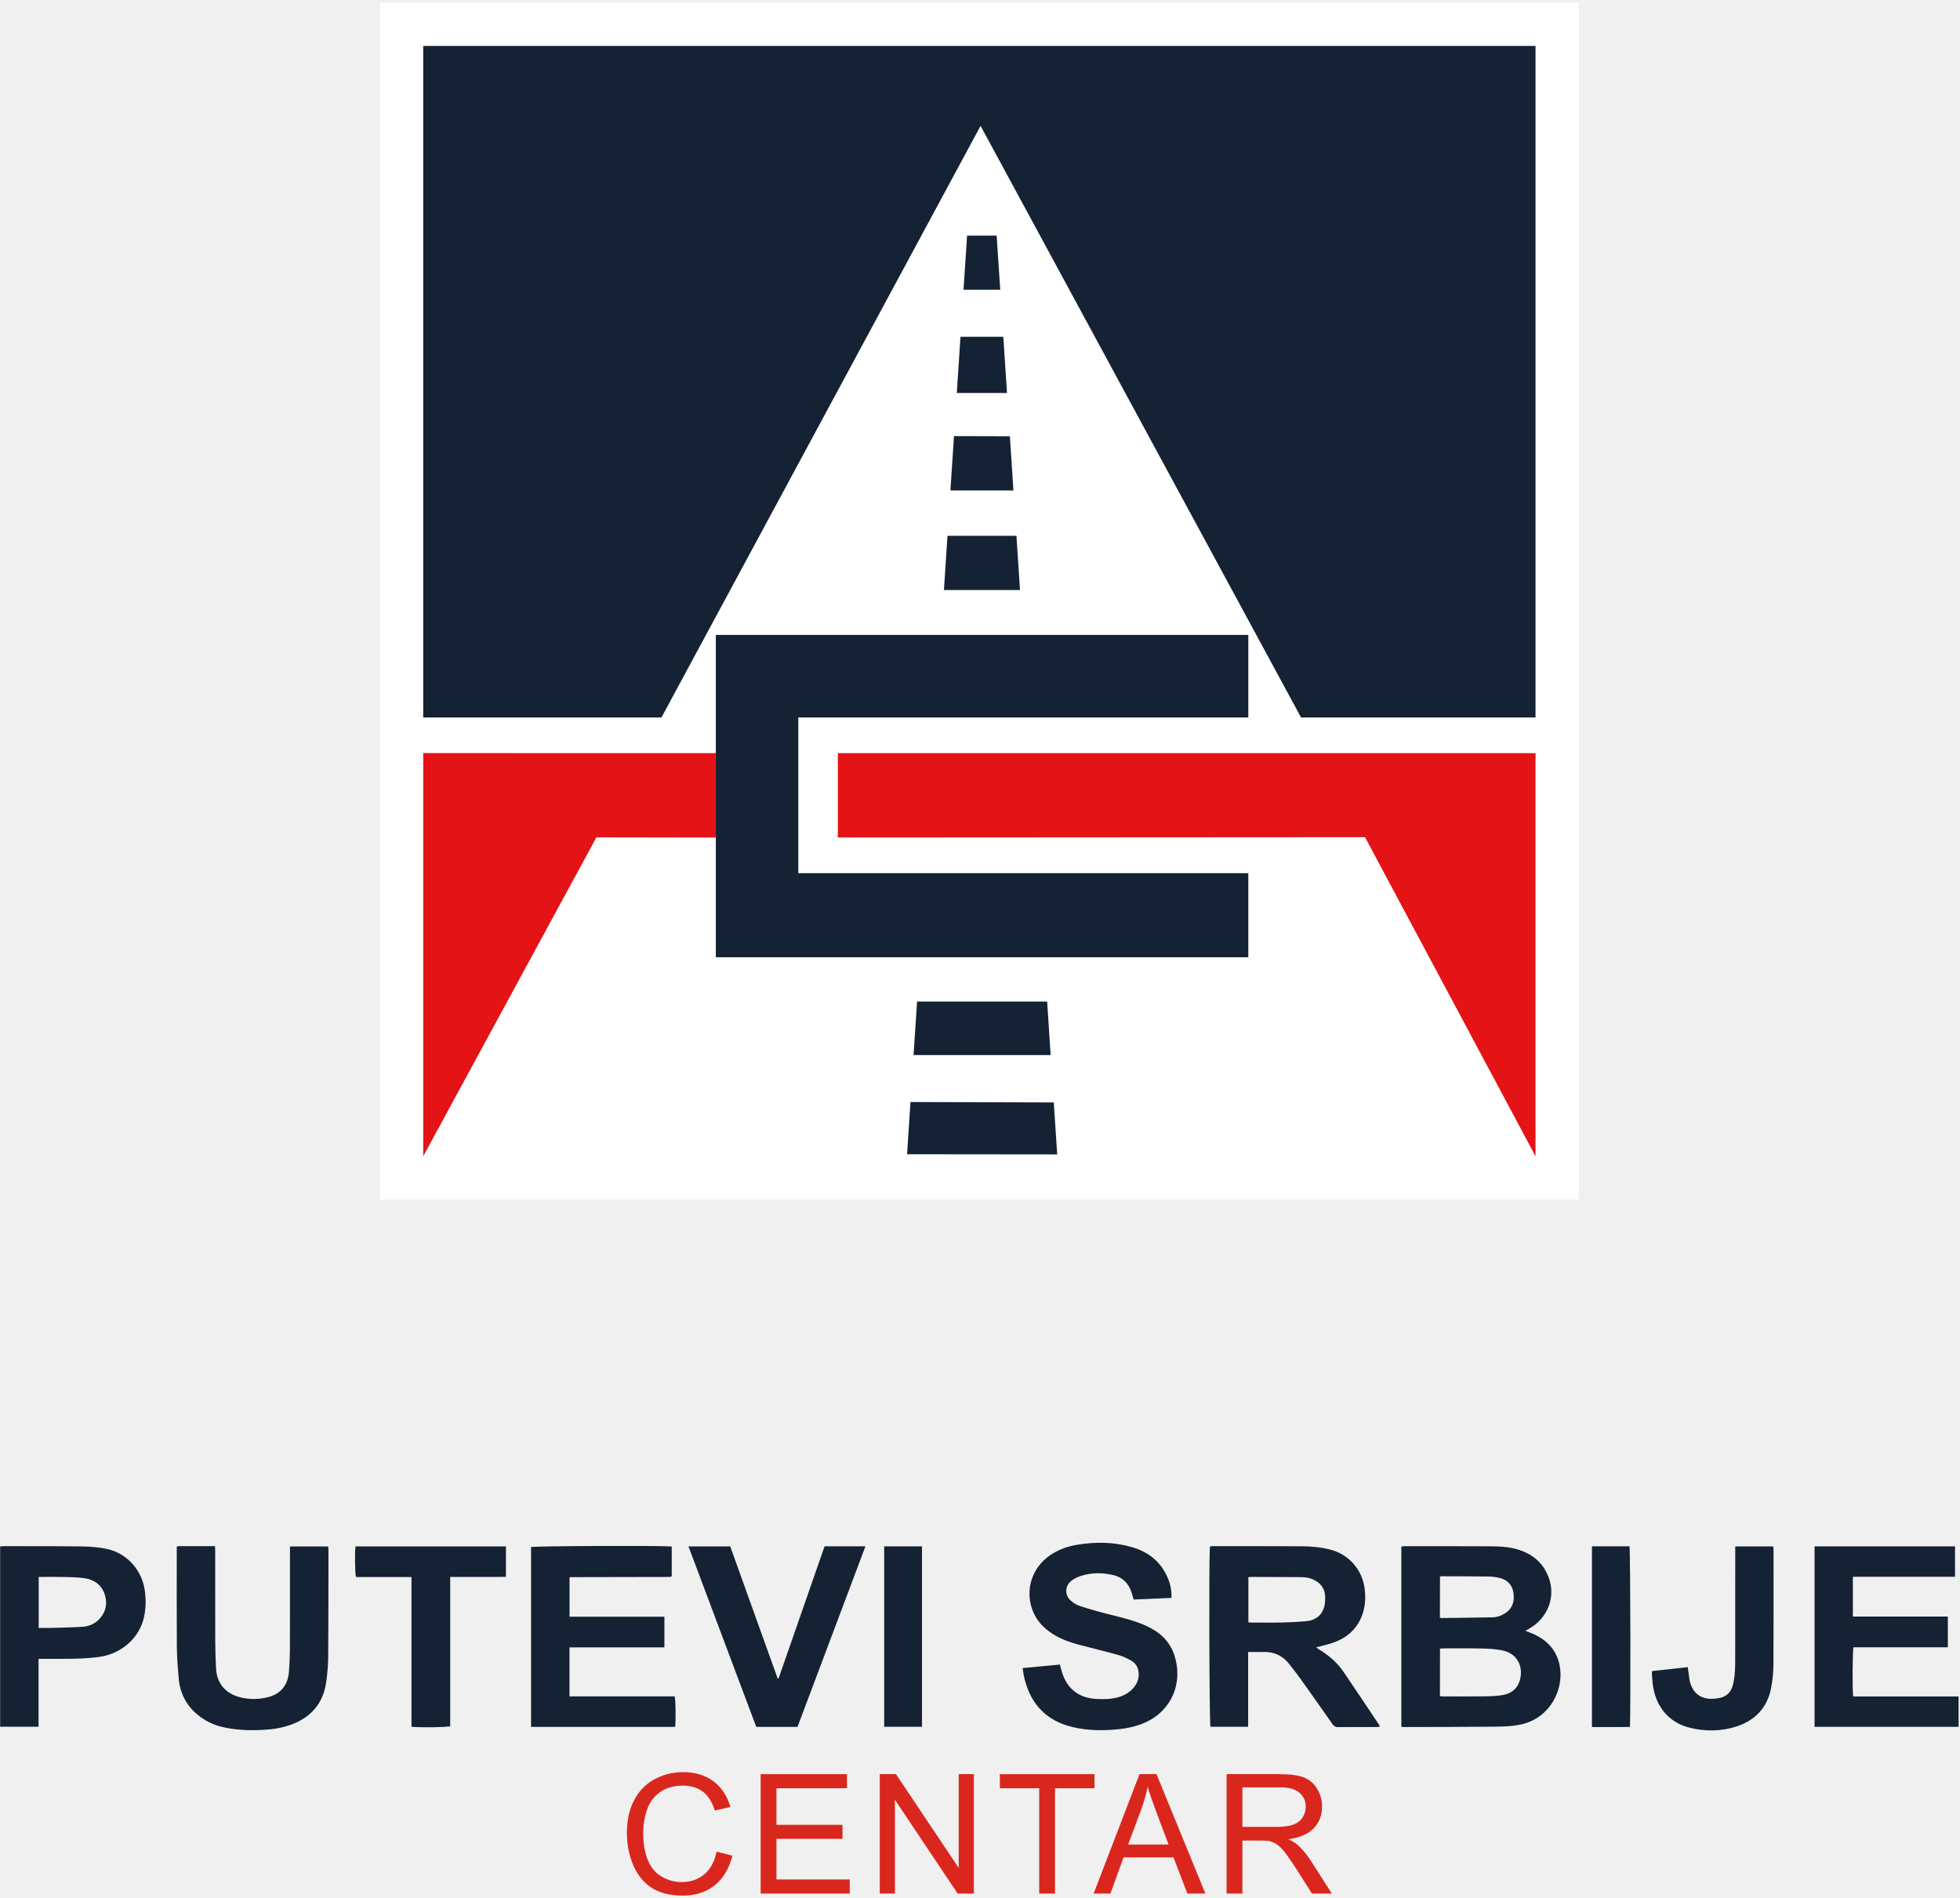
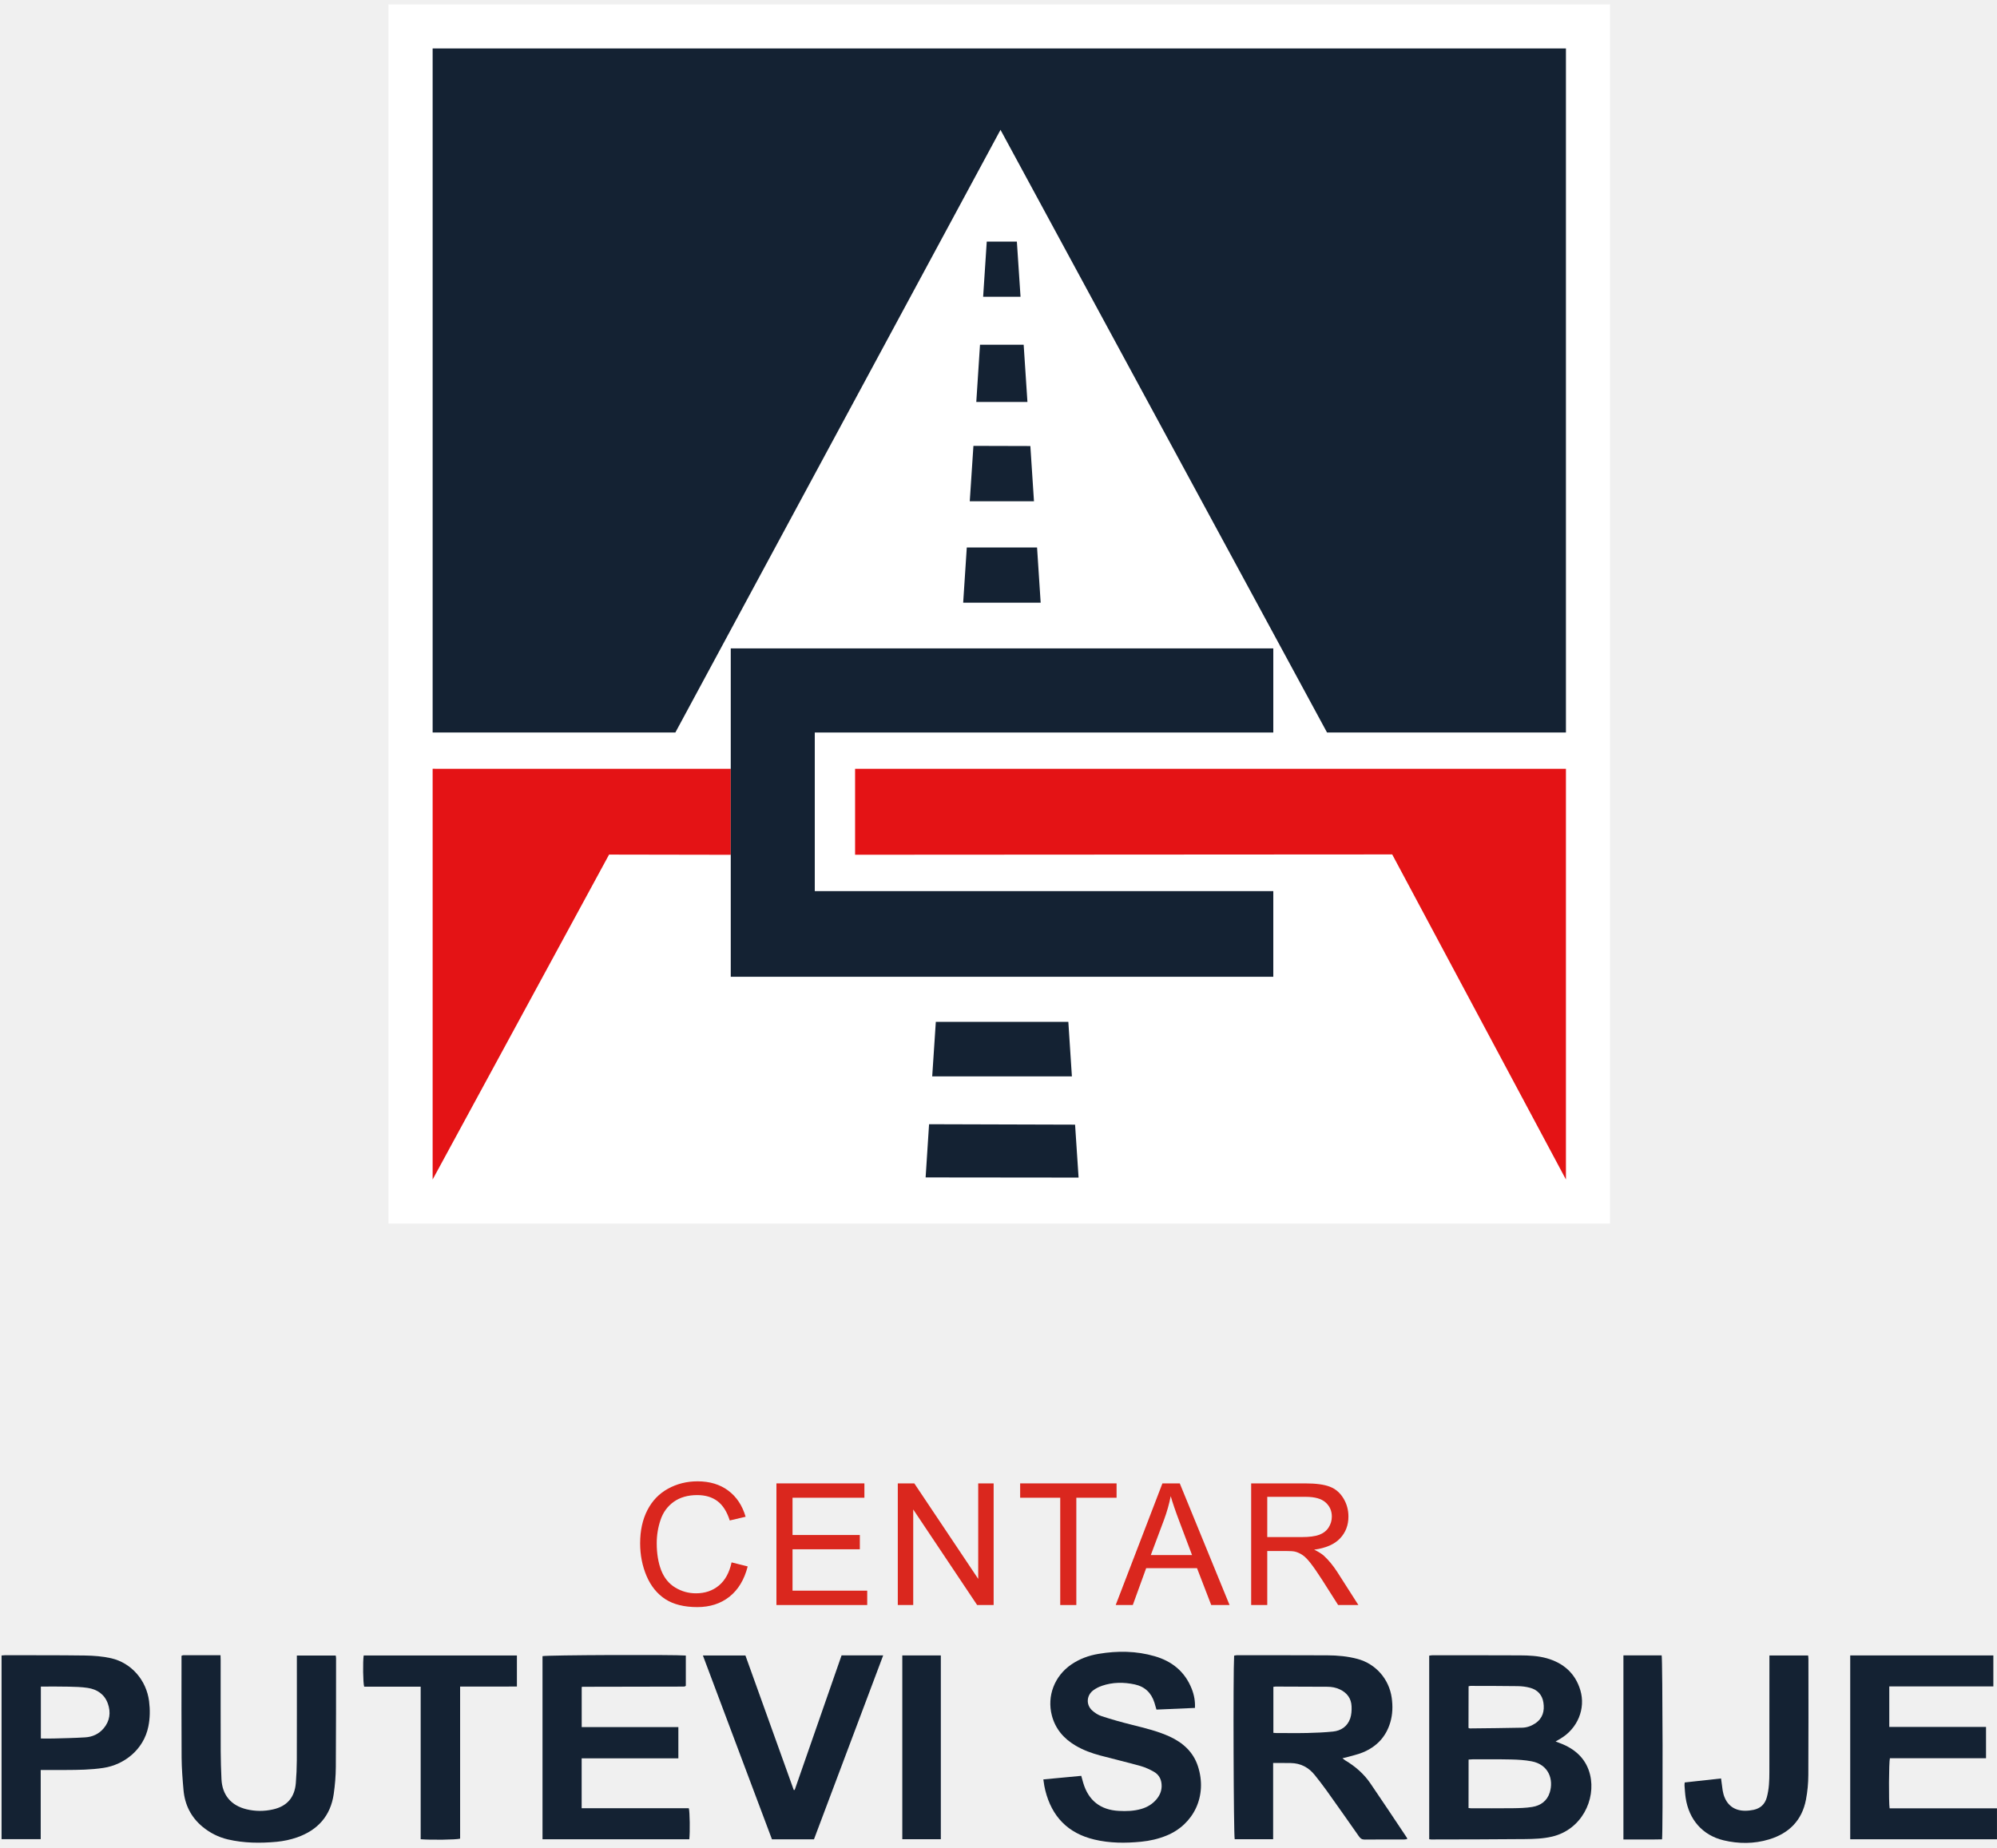
- <svg xmlns="http://www.w3.org/2000/svg" width="376" height="364" viewBox="0 0 376 364" fill="none">
-   <path d="M302.872 0.525H72.882V230.125H302.872V0.525Z" fill="white" />
-   <path fill-rule="evenodd" clip-rule="evenodd" d="M81.191 144.476L137.321 144.486V160.676L114.411 160.636L81.191 221.826V144.476Z" fill="#E41315" />
-   <path fill-rule="evenodd" clip-rule="evenodd" d="M160.731 144.485H294.571V221.825L261.861 160.605L160.731 160.665V144.485Z" fill="#E41315" />
-   <path fill-rule="evenodd" clip-rule="evenodd" d="M81.191 8.815H294.571V137.645H249.591L188.111 24.145L126.891 137.645H81.191V8.815Z" fill="#142233" />
-   <path fill-rule="evenodd" clip-rule="evenodd" d="M137.322 121.806H239.472V137.646H153.142V167.516H239.472V183.646H137.322V121.806Z" fill="#142233" />
-   <path fill-rule="evenodd" clip-rule="evenodd" d="M174.012 221.435L202.812 221.465L202.152 211.495L174.662 211.415L174.012 221.435Z" fill="#142233" />
-   <path fill-rule="evenodd" clip-rule="evenodd" d="M175.252 202.406H201.552L200.882 192.136H175.932L175.252 202.396V202.406Z" fill="#142233" />
-   <path fill-rule="evenodd" clip-rule="evenodd" d="M181.082 113.195H195.672L194.992 102.795H181.762L181.082 113.195Z" fill="#142233" />
-   <path fill-rule="evenodd" clip-rule="evenodd" d="M182.322 94.095H194.412L193.732 83.695L183.012 83.665L182.322 94.095Z" fill="#142233" />
-   <path fill-rule="evenodd" clip-rule="evenodd" d="M183.552 75.395H193.182L192.472 64.615H184.252L183.552 75.395Z" fill="#142233" />
-   <path fill-rule="evenodd" clip-rule="evenodd" d="M184.842 55.585H191.882L191.192 45.195H185.522L184.842 55.585Z" fill="#142233" />
-   <path d="M268.827 331.273C268.827 319.729 268.827 308.247 268.827 296.702C269.033 296.675 269.23 296.63 269.427 296.63C274.935 296.63 280.443 296.621 285.951 296.648C287.626 296.657 289.31 296.738 290.931 297.186C294.092 298.072 296.331 300.025 297.281 303.195C298.329 306.697 296.752 310.414 293.573 312.313C293.295 312.483 293.018 312.635 292.624 312.868C293.152 313.074 293.582 313.217 293.994 313.397C296.591 314.516 298.436 316.334 299.117 319.129C300.245 323.795 297.523 329.473 291.961 330.781C290.286 331.175 288.575 331.228 286.874 331.246C280.981 331.309 275.079 331.3 269.185 331.318C269.105 331.318 269.015 331.291 268.827 331.273ZM276.234 325.398C276.44 325.416 276.565 325.443 276.682 325.443C279.315 325.443 281.948 325.47 284.581 325.434C285.799 325.416 287.044 325.389 288.244 325.192C289.82 324.932 291.029 324.054 291.522 322.478C292.283 320.051 291.352 317.203 288.083 316.594C286.829 316.361 285.53 316.28 284.25 316.254C281.831 316.2 279.404 316.227 276.977 316.227C276.744 316.227 276.512 316.254 276.243 316.271C276.234 319.317 276.234 322.317 276.234 325.398ZM276.225 310.316C276.368 310.369 276.422 310.405 276.476 310.405C279.763 310.369 283.05 310.342 286.336 310.271C287.205 310.253 288.038 309.957 288.781 309.465C290.205 308.515 290.573 307.136 290.331 305.542C290.116 304.1 289.238 303.151 287.859 302.765C287.089 302.55 286.274 302.452 285.477 302.443C282.521 302.398 279.557 302.407 276.601 302.398C276.494 302.398 276.377 302.443 276.243 302.47C276.225 305.103 276.225 307.691 276.225 310.316Z" fill="#142233" />
-   <path d="M239.442 316.917C239.442 321.682 239.442 326.456 239.442 331.274C236.97 331.274 234.588 331.274 232.206 331.274C232 330.576 231.892 300.035 232.098 296.703C232.25 296.676 232.421 296.623 232.591 296.623C238.278 296.623 243.965 296.614 249.652 296.64C251.569 296.649 253.476 296.82 255.339 297.321C258.77 298.244 261.277 301.119 261.77 304.638C261.985 306.197 261.949 307.746 261.501 309.26C260.695 312 258.904 313.872 256.289 314.938C255.304 315.341 254.238 315.556 253.199 315.861C253.002 315.914 252.805 315.95 252.491 316.022C252.715 316.201 252.841 316.308 252.975 316.398C254.883 317.526 256.531 318.951 257.775 320.787C260.086 324.172 262.352 327.593 264.627 330.997C264.654 331.042 264.663 331.104 264.699 331.239C264.501 331.265 264.313 331.319 264.134 331.319C261.653 331.328 259.164 331.301 256.683 331.337C256.154 331.346 255.877 331.131 255.599 330.737C253.593 327.871 251.578 325.005 249.545 322.157C248.837 321.163 248.076 320.187 247.315 319.228C246.15 317.759 244.646 316.953 242.747 316.926C241.663 316.909 240.598 316.917 239.442 316.917ZM239.487 311.239C239.702 311.257 239.872 311.275 240.042 311.275C241.986 311.275 243.929 311.311 245.873 311.266C247.485 311.23 249.106 311.159 250.709 310.997C252.249 310.836 253.432 310.021 253.951 308.534C254.193 307.827 254.247 307.003 254.211 306.242C254.148 304.773 253.378 303.725 252.052 303.08C251.282 302.704 250.467 302.561 249.616 302.561C246.383 302.552 243.159 302.534 239.926 302.525C239.783 302.525 239.648 302.552 239.487 302.569C239.487 305.48 239.487 308.337 239.487 311.239Z" fill="#142233" />
-   <path d="M128.863 296.68C128.863 298.614 128.863 300.486 128.863 302.358C128.827 302.394 128.809 302.412 128.782 302.439C128.764 302.456 128.737 302.483 128.711 302.483C128.657 302.501 128.594 302.51 128.531 302.519C128.469 302.528 128.415 302.528 128.352 302.528C122.038 302.537 115.715 302.546 109.401 302.564C109.374 302.564 109.347 302.582 109.258 302.609C109.258 305.09 109.258 307.579 109.258 310.159C115.321 310.159 121.358 310.159 127.457 310.159C127.457 312.138 127.457 314.037 127.457 316.043C121.411 316.043 115.357 316.043 109.249 316.043C109.249 319.223 109.249 322.286 109.249 325.438C116.002 325.438 122.728 325.438 129.427 325.438C129.615 326.146 129.669 329.907 129.517 331.287C120.328 331.287 111.13 331.287 101.878 331.287C101.878 319.778 101.878 308.287 101.878 296.796C102.523 296.581 126.642 296.492 128.863 296.68Z" fill="#142233" />
-   <path d="M348.098 296.659C357.099 296.659 366.046 296.659 375.047 296.659C375.047 298.594 375.047 300.492 375.047 302.499C368.518 302.499 362.016 302.499 355.451 302.499C355.451 305.078 355.451 307.55 355.451 310.129C361.505 310.129 367.559 310.129 373.667 310.129C373.667 312.136 373.667 314.043 373.667 316.023C367.613 316.023 361.577 316.023 355.567 316.023C355.37 316.721 355.334 324.388 355.513 325.454C362.221 325.454 368.948 325.454 375.727 325.454C375.727 327.433 375.727 329.332 375.727 331.284C366.529 331.284 357.34 331.284 348.098 331.284C348.098 319.766 348.098 308.258 348.098 296.659Z" fill="#142233" />
-   <path d="M224.72 306.547C222.275 306.655 219.893 306.753 217.474 306.861C217.34 306.395 217.224 305.965 217.089 305.544C216.507 303.708 215.289 302.535 213.399 302.123C211.313 301.675 209.235 301.684 207.202 302.383C206.646 302.571 206.091 302.857 205.617 303.198C204.309 304.147 204.166 305.912 205.357 307.013C205.867 307.488 206.521 307.9 207.175 308.106C209.047 308.715 210.945 309.252 212.862 309.727C215.271 310.336 217.689 310.9 219.955 311.939C222.445 313.085 224.389 314.823 225.266 317.483C227.129 323.134 224.451 328.517 219.373 330.586C217.842 331.213 216.239 331.58 214.591 331.741C211.626 332.037 208.68 332.028 205.76 331.329C200.789 330.138 197.771 327.004 196.544 322.078C196.472 321.791 196.41 321.495 196.356 321.2C196.293 320.851 196.248 320.492 196.177 320.009C198.559 319.785 200.915 319.561 203.315 319.337C203.449 319.821 203.566 320.251 203.691 320.68C204.676 323.985 206.924 325.75 210.372 325.938C211.814 326.018 213.247 325.974 214.644 325.562C215.737 325.239 216.668 324.684 217.421 323.824C218.048 323.108 218.433 322.275 218.451 321.307C218.469 320.134 218.03 319.167 217.018 318.585C216.221 318.128 215.361 317.734 214.483 317.483C211.949 316.775 209.387 316.175 206.844 315.495C205.249 315.065 203.7 314.501 202.276 313.659C200.037 312.351 198.443 310.506 197.78 307.971C196.822 304.299 198.281 300.538 201.434 298.37C202.992 297.305 204.73 296.669 206.575 296.364C210.13 295.764 213.677 295.8 217.152 296.812C220.403 297.752 222.821 299.705 224.102 302.92C224.595 304.156 224.783 305.338 224.72 306.547Z" fill="#142233" />
-   <path d="M33.909 296.721C34.062 296.676 34.151 296.622 34.232 296.622C36.533 296.622 38.835 296.622 41.253 296.622C41.262 296.962 41.28 297.276 41.28 297.598C41.28 303.321 41.271 309.035 41.289 314.759C41.298 316.496 41.352 318.234 41.432 319.962C41.576 322.945 43.233 324.924 46.144 325.631C47.8 326.034 49.475 326.034 51.132 325.658C53.756 325.076 55.207 323.419 55.431 320.714C55.547 319.281 55.61 317.848 55.619 316.406C55.637 310.182 55.628 303.948 55.628 297.724C55.628 297.401 55.628 297.07 55.628 296.676C58.082 296.676 60.482 296.676 62.945 296.676C62.963 296.828 63.008 296.998 63.008 297.168C62.999 303.993 63.017 310.827 62.963 317.651C62.954 319.353 62.811 321.064 62.569 322.748C61.978 326.885 59.551 329.563 55.673 330.925C54.446 331.355 53.129 331.632 51.831 331.758C48.75 332.044 45.669 332.017 42.633 331.31C40.859 330.889 39.265 330.083 37.859 328.918C35.701 327.127 34.527 324.79 34.285 322.013C34.106 319.989 33.945 317.956 33.927 315.923C33.883 309.842 33.909 303.769 33.909 297.688C33.909 297.365 33.909 297.043 33.909 296.721Z" fill="#142233" />
-   <path d="M7.398 318.234C7.398 322.622 7.398 326.921 7.398 331.265C4.899 331.265 2.49 331.265 0.027 331.265C0.027 319.738 0.027 308.229 0.027 296.667C0.26 296.649 0.457 296.622 0.654 296.622C5.688 296.631 10.712 296.604 15.745 296.676C17.384 296.703 19.05 296.828 20.644 297.186C24.495 298.064 27.29 301.342 27.8 305.265C28.006 306.886 27.988 308.489 27.657 310.083C26.77 314.409 23.116 317.248 19.211 317.839C16.865 318.198 14.501 318.225 12.136 318.234C10.882 318.234 9.619 318.234 8.366 318.234C8.07 318.234 7.783 318.234 7.398 318.234ZM7.425 302.524C7.425 305.847 7.425 309.035 7.425 312.305C8.24 312.305 9.01 312.322 9.781 312.305C11.778 312.251 13.784 312.215 15.781 312.09C17.134 312.009 18.343 311.463 19.238 310.406C20.429 309 20.635 307.37 20.026 305.695C19.399 303.966 18.011 303.044 16.247 302.775C15.074 302.596 13.865 302.569 12.673 302.542C10.945 302.497 9.216 302.524 7.425 302.524Z" fill="#142233" />
-   <path d="M158.184 296.652C160.808 296.652 163.352 296.652 166.021 296.652C161.659 308.233 157.333 319.76 152.99 331.295C150.366 331.295 147.759 331.295 145.081 331.295C140.765 319.786 136.439 308.269 132.077 296.67C134.8 296.67 137.397 296.67 140.084 296.67C143.111 305.089 146.147 313.544 149.183 321.999C149.246 321.999 149.309 321.999 149.363 321.99C152.309 313.562 155.238 305.143 158.184 296.652Z" fill="#142233" />
-   <path d="M78.94 302.543C75.322 302.543 71.802 302.543 68.3 302.543C68.085 301.881 68.031 297.832 68.21 296.668C77.802 296.668 87.394 296.668 97.058 296.668C97.058 298.576 97.058 300.474 97.058 302.516C95.894 302.525 94.712 302.516 93.52 302.525C92.356 302.525 91.183 302.525 90.019 302.525C88.827 302.525 87.636 302.525 86.365 302.525C86.365 312.118 86.365 321.656 86.365 331.168C85.648 331.374 80.883 331.436 78.94 331.275C78.931 329.385 78.94 327.487 78.94 325.588C78.94 323.671 78.94 321.755 78.94 319.838C78.94 317.921 78.94 316.005 78.94 314.088C78.94 312.171 78.94 310.255 78.94 308.338C78.94 306.421 78.94 304.514 78.94 302.543Z" fill="#142233" />
-   <path d="M316.934 320.581C319.226 320.33 321.474 320.08 323.776 319.829C323.884 320.617 323.973 321.352 324.081 322.086C324.117 322.319 324.17 322.552 324.233 322.785C324.806 324.8 326.221 325.901 328.299 325.91C328.836 325.91 329.374 325.848 329.902 325.74C331.183 325.462 332.025 324.701 332.383 323.42C332.822 321.844 332.876 320.232 332.876 318.611C332.885 311.634 332.885 304.657 332.885 297.68C332.885 297.358 332.885 297.035 332.885 296.668C335.339 296.668 337.721 296.668 340.175 296.668C340.193 296.901 340.229 297.125 340.229 297.358C340.229 304.63 340.256 311.912 340.211 319.184C340.202 320.733 340.059 322.301 339.763 323.823C339.02 327.728 336.566 330.173 332.831 331.302C330.001 332.162 327.09 332.162 324.224 331.472C320.301 330.523 317.731 327.594 317.113 323.474C316.996 322.704 316.961 321.925 316.898 321.154C316.889 320.975 316.925 320.796 316.934 320.581Z" fill="#142233" />
-   <path d="M305.396 296.652C307.823 296.652 310.214 296.652 312.596 296.652C312.775 297.306 312.847 329.495 312.668 331.295C310.277 331.358 307.867 331.304 305.396 331.322C305.396 319.751 305.396 308.215 305.396 296.652Z" fill="#142233" />
-   <path d="M169.62 296.659C172.056 296.659 174.439 296.659 176.875 296.659C176.875 308.204 176.875 319.722 176.875 331.275C174.456 331.275 172.074 331.275 169.62 331.275C169.62 319.766 169.62 308.258 169.62 296.659Z" fill="#142233" />
-   <path d="M235.307 363.267V340.36H245.463C247.505 340.36 249.057 340.569 250.119 340.985C251.182 341.392 252.031 342.116 252.666 343.157C253.301 344.199 253.619 345.35 253.619 346.61C253.619 348.235 253.093 349.605 252.041 350.72C250.989 351.834 249.364 352.543 247.166 352.845C247.968 353.23 248.577 353.61 248.994 353.985C249.88 354.798 250.718 355.813 251.51 357.032L255.494 363.267H251.682L248.65 358.501C247.765 357.126 247.036 356.074 246.463 355.345C245.89 354.616 245.374 354.105 244.916 353.813C244.468 353.522 244.01 353.319 243.541 353.204C243.197 353.131 242.635 353.095 241.854 353.095H238.338V363.267H235.307ZM238.338 350.47H244.854C246.239 350.47 247.322 350.329 248.104 350.048C248.885 349.756 249.479 349.298 249.885 348.673C250.291 348.037 250.494 347.35 250.494 346.61C250.494 345.527 250.098 344.636 249.307 343.938C248.525 343.241 247.286 342.892 245.588 342.892H238.338V350.47Z" fill="#DA271E" />
-   <path d="M209.801 363.267L218.598 340.36H221.863L231.238 363.267H227.785L225.113 356.329H215.535L213.02 363.267H209.801ZM216.41 353.86H224.176L221.785 347.517C221.056 345.59 220.514 344.006 220.16 342.767C219.868 344.235 219.457 345.694 218.926 347.142L216.41 353.86Z" fill="#DA271E" />
-   <path d="M199.356 363.267V343.063H191.81V340.36H209.966V343.063H202.388V363.267H199.356Z" fill="#DA271E" />
-   <path d="M168.772 363.267V340.36H171.882L183.913 358.345V340.36H186.819V363.267H183.71L171.679 345.267V363.267H168.772Z" fill="#DA271E" />
-   <path d="M145.922 363.267V340.36H162.484V343.063H148.953V350.079H161.625V352.767H148.953V360.563H163.016V363.267H145.922Z" fill="#DA271E" />
-   <path d="M137.479 355.235L140.51 356.001C139.874 358.491 138.729 360.392 137.072 361.704C135.426 363.006 133.411 363.657 131.025 363.657C128.557 363.657 126.546 363.157 124.994 362.157C123.452 361.147 122.275 359.688 121.463 357.782C120.661 355.876 120.26 353.829 120.26 351.642C120.26 349.256 120.713 347.178 121.619 345.407C122.536 343.626 123.833 342.277 125.51 341.36C127.197 340.433 129.051 339.97 131.072 339.97C133.364 339.97 135.291 340.553 136.854 341.72C138.416 342.886 139.505 344.527 140.119 346.642L137.135 347.345C136.604 345.678 135.833 344.465 134.822 343.704C133.812 342.944 132.541 342.563 131.01 342.563C129.249 342.563 127.775 342.985 126.588 343.829C125.411 344.673 124.583 345.808 124.104 347.235C123.624 348.652 123.385 350.116 123.385 351.626C123.385 353.574 123.666 355.277 124.229 356.735C124.801 358.183 125.687 359.267 126.885 359.985C128.083 360.704 129.38 361.063 130.775 361.063C132.473 361.063 133.911 360.574 135.088 359.595C136.265 358.616 137.062 357.162 137.479 355.235Z" fill="#DA271E" />
+ <svg xmlns="http://www.w3.org/2000/svg" width="376" height="348" viewBox="0 0 376 348" fill="none">
+   <path d="M303.138 0.83H73.148V230.43H303.138V0.83Z" fill="white" />
+   <path fill-rule="evenodd" clip-rule="evenodd" d="M81.458 144.78L137.588 144.79V160.98L114.678 160.94L81.458 222.13V144.78Z" fill="#E41315" />
+   <path fill-rule="evenodd" clip-rule="evenodd" d="M160.998 144.79H294.838V222.13L262.128 160.91L160.998 160.97V144.79Z" fill="#E41315" />
+   <path fill-rule="evenodd" clip-rule="evenodd" d="M81.458 9.12H294.838V137.95H249.858L188.378 24.45L127.158 137.95H81.458V9.12Z" fill="#142233" />
+   <path fill-rule="evenodd" clip-rule="evenodd" d="M137.589 122.11H239.739V137.95H153.409V167.82H239.739V183.95H137.589V122.11Z" fill="#142233" />
+   <path fill-rule="evenodd" clip-rule="evenodd" d="M174.278 221.74L203.078 221.77L202.418 211.8L174.928 211.72L174.278 221.74Z" fill="#142233" />
+   <path fill-rule="evenodd" clip-rule="evenodd" d="M175.519 202.71H201.819L201.149 192.44H176.199L175.519 202.7V202.71Z" fill="#142233" />
+   <path fill-rule="evenodd" clip-rule="evenodd" d="M181.349 113.5H195.939L195.259 103.1H182.029L181.349 113.5Z" fill="#142233" />
+   <path fill-rule="evenodd" clip-rule="evenodd" d="M182.589 94.4H194.679L193.999 84L183.279 83.97L182.589 94.4Z" fill="#142233" />
+   <path fill-rule="evenodd" clip-rule="evenodd" d="M183.818 75.7H193.448L192.738 64.92H184.518L183.818 75.7Z" fill="#142233" />
+   <path fill-rule="evenodd" clip-rule="evenodd" d="M185.108 55.89H192.148L191.458 45.5H185.788L185.108 55.89Z" fill="#142233" />
+   <path d="M269.094 346.373C269.094 334.828 269.094 323.346 269.094 311.802C269.3 311.775 269.497 311.73 269.694 311.73C275.202 311.73 280.71 311.721 286.218 311.748C287.893 311.757 289.576 311.837 291.198 312.285C294.359 313.172 296.598 315.124 297.547 318.295C298.595 321.797 297.019 325.514 293.84 327.412C293.562 327.583 293.284 327.735 292.89 327.968C293.419 328.174 293.849 328.317 294.261 328.496C296.858 329.616 298.703 331.434 299.383 334.228C300.512 338.894 297.789 344.573 292.227 345.88C290.553 346.274 288.842 346.328 287.14 346.346C281.247 346.409 275.345 346.4 269.452 346.418C269.371 346.418 269.282 346.391 269.094 346.373ZM276.5 340.498C276.706 340.515 276.832 340.542 276.948 340.542C279.581 340.542 282.215 340.569 284.848 340.533C286.066 340.515 287.311 340.489 288.511 340.292C290.087 340.032 291.296 339.154 291.789 337.578C292.55 335.151 291.618 332.303 288.349 331.694C287.096 331.461 285.797 331.38 284.516 331.353C282.098 331.299 279.671 331.326 277.244 331.326C277.011 331.326 276.778 331.353 276.509 331.371C276.5 334.416 276.5 337.417 276.5 340.498ZM276.492 325.415C276.635 325.469 276.689 325.505 276.742 325.505C280.029 325.469 283.316 325.442 286.603 325.37C287.472 325.352 288.305 325.057 289.048 324.564C290.472 323.615 290.839 322.236 290.597 320.641C290.383 319.199 289.505 318.25 288.126 317.865C287.355 317.65 286.54 317.552 285.743 317.543C282.788 317.498 279.823 317.507 276.868 317.498C276.76 317.498 276.644 317.543 276.509 317.569C276.492 320.203 276.492 322.791 276.492 325.415Z" fill="#142233" />
+   <path d="M239.709 332.017C239.709 336.782 239.709 341.556 239.709 346.374C237.237 346.374 234.855 346.374 232.472 346.374C232.266 345.675 232.159 315.134 232.365 311.803C232.517 311.776 232.687 311.722 232.857 311.722C238.544 311.722 244.232 311.713 249.919 311.74C251.835 311.749 253.743 311.919 255.606 312.421C259.036 313.343 261.544 316.218 262.036 319.738C262.251 321.296 262.216 322.846 261.768 324.359C260.962 327.1 259.17 328.972 256.555 330.038C255.57 330.441 254.504 330.656 253.465 330.96C253.268 331.014 253.071 331.05 252.758 331.121C252.982 331.301 253.107 331.408 253.242 331.498C255.149 332.626 256.797 334.05 258.042 335.886C260.353 339.272 262.619 342.693 264.893 346.096C264.92 346.141 264.929 346.204 264.965 346.338C264.768 346.365 264.58 346.419 264.401 346.419C261.92 346.428 259.43 346.401 256.949 346.437C256.421 346.446 256.143 346.231 255.866 345.837C253.86 342.971 251.844 340.105 249.811 337.256C249.104 336.262 248.343 335.286 247.581 334.328C246.417 332.859 244.912 332.053 243.014 332.026C241.93 332.008 240.864 332.017 239.709 332.017ZM239.754 326.339C239.969 326.357 240.139 326.375 240.309 326.375C242.252 326.375 244.196 326.41 246.139 326.366C247.751 326.33 249.372 326.258 250.976 326.097C252.516 325.936 253.698 325.121 254.218 323.634C254.46 322.926 254.513 322.102 254.477 321.341C254.415 319.872 253.645 318.824 252.319 318.18C251.549 317.803 250.734 317.66 249.883 317.66C246.65 317.651 243.426 317.633 240.192 317.624C240.049 317.624 239.915 317.651 239.754 317.669C239.754 320.58 239.754 323.437 239.754 326.339Z" fill="#142233" />
+   <path d="M129.129 311.779C129.129 313.714 129.129 315.586 129.129 317.458C129.094 317.493 129.076 317.511 129.049 317.538C129.031 317.556 129.004 317.583 128.977 317.583C128.923 317.601 128.861 317.61 128.798 317.619C128.735 317.628 128.682 317.628 128.619 317.628C122.305 317.637 115.982 317.646 109.668 317.664C109.641 317.664 109.614 317.681 109.524 317.708C109.524 320.189 109.524 322.679 109.524 325.258C115.588 325.258 121.624 325.258 127.723 325.258C127.723 327.238 127.723 329.137 127.723 331.143C121.678 331.143 115.624 331.143 109.515 331.143C109.515 334.322 109.515 337.385 109.515 340.538C116.268 340.538 122.994 340.538 129.694 340.538C129.882 341.245 129.935 345.007 129.783 346.386C120.594 346.386 111.396 346.386 102.145 346.386C102.145 334.878 102.145 323.387 102.145 311.896C102.789 311.681 126.908 311.591 129.129 311.779Z" fill="#142233" />
+   <path d="M348.364 311.759C357.365 311.759 366.312 311.759 375.313 311.759C375.313 313.693 375.313 315.592 375.313 317.598C368.784 317.598 362.282 317.598 355.717 317.598C355.717 320.178 355.717 322.65 355.717 325.229C361.772 325.229 367.826 325.229 373.934 325.229C373.934 327.235 373.934 329.143 373.934 331.122C367.88 331.122 361.843 331.122 355.834 331.122C355.637 331.821 355.601 339.487 355.78 340.553C362.488 340.553 369.214 340.553 375.994 340.553C375.994 342.533 375.994 344.431 375.994 346.384C366.796 346.384 357.607 346.384 348.364 346.384C348.364 334.866 348.364 323.357 348.364 311.759Z" fill="#142233" />
+   <path d="M224.987 321.647C222.542 321.754 220.159 321.853 217.741 321.96C217.607 321.495 217.49 321.065 217.356 320.644C216.774 318.808 215.556 317.635 213.666 317.223C211.579 316.775 209.501 316.784 207.468 317.482C206.913 317.67 206.358 317.957 205.883 318.297C204.576 319.247 204.432 321.011 205.623 322.113C206.134 322.587 206.788 322.999 207.442 323.205C209.313 323.814 211.212 324.352 213.129 324.826C215.538 325.436 217.956 326 220.222 327.039C222.712 328.185 224.655 329.923 225.533 332.583C227.396 338.234 224.718 343.617 219.64 345.686C218.108 346.313 216.505 346.68 214.857 346.841C211.893 347.137 208.946 347.128 206.026 346.429C201.056 345.238 198.038 342.103 196.811 337.177C196.739 336.891 196.676 336.595 196.622 336.299C196.56 335.95 196.515 335.592 196.443 335.108C198.826 334.884 201.181 334.661 203.581 334.437C203.716 334.92 203.832 335.35 203.958 335.78C204.943 339.085 207.191 340.849 210.639 341.037C212.081 341.118 213.514 341.073 214.911 340.661C216.004 340.339 216.935 339.784 217.687 338.924C218.314 338.207 218.699 337.374 218.717 336.407C218.735 335.234 218.296 334.266 217.284 333.684C216.487 333.227 215.627 332.833 214.75 332.583C212.215 331.875 209.654 331.275 207.11 330.594C205.516 330.164 203.967 329.6 202.542 328.758C200.303 327.451 198.709 325.606 198.047 323.071C197.088 319.399 198.548 315.637 201.701 313.47C203.259 312.404 204.996 311.768 206.841 311.464C210.397 310.864 213.944 310.899 217.419 311.912C220.67 312.852 223.088 314.804 224.369 318.02C224.861 319.256 225.049 320.438 224.987 321.647Z" fill="#142233" />
+   <path d="M34.176 311.82C34.328 311.775 34.418 311.722 34.498 311.722C36.8 311.722 39.102 311.722 41.52 311.722C41.529 312.062 41.547 312.375 41.547 312.698C41.547 318.421 41.538 324.135 41.556 329.858C41.565 331.596 41.618 333.333 41.699 335.062C41.842 338.044 43.499 340.024 46.41 340.731C48.067 341.134 49.742 341.134 51.399 340.758C54.023 340.176 55.474 338.519 55.698 335.814C55.814 334.381 55.877 332.948 55.886 331.506C55.904 325.281 55.895 319.048 55.895 312.823C55.895 312.501 55.895 312.169 55.895 311.775C58.349 311.775 60.749 311.775 63.212 311.775C63.23 311.928 63.275 312.098 63.275 312.268C63.266 319.093 63.283 325.926 63.23 332.751C63.221 334.453 63.078 336.163 62.836 337.847C62.245 341.985 59.817 344.663 55.939 346.024C54.712 346.454 53.396 346.732 52.097 346.857C49.016 347.144 45.935 347.117 42.899 346.409C41.126 345.988 39.532 345.182 38.126 344.018C35.967 342.227 34.794 339.889 34.552 337.113C34.373 335.089 34.212 333.056 34.194 331.022C34.149 324.941 34.176 318.869 34.176 312.787C34.176 312.465 34.176 312.143 34.176 311.82Z" fill="#142233" />
+   <path d="M7.665 333.333C7.665 337.722 7.665 342.021 7.665 346.365C5.166 346.365 2.757 346.365 0.294 346.365C0.294 334.838 0.294 323.329 0.294 311.766C0.527 311.749 0.724 311.722 0.921 311.722C5.954 311.731 10.979 311.704 16.012 311.775C17.651 311.802 19.317 311.928 20.911 312.286C24.762 313.164 27.556 316.442 28.067 320.364C28.273 321.986 28.255 323.589 27.924 325.183C27.037 329.509 23.383 332.348 19.478 332.939C17.131 333.297 14.767 333.324 12.403 333.333C11.149 333.333 9.886 333.333 8.632 333.333C8.337 333.333 8.05 333.333 7.665 333.333ZM7.692 317.624C7.692 320.947 7.692 324.135 7.692 327.404C8.507 327.404 9.277 327.422 10.047 327.404C12.044 327.35 14.051 327.315 16.048 327.189C17.4 327.109 18.609 326.562 19.505 325.505C20.696 324.099 20.902 322.469 20.293 320.794C19.666 319.066 18.278 318.143 16.514 317.875C15.34 317.696 14.131 317.669 12.94 317.642C11.211 317.597 9.483 317.624 7.692 317.624Z" fill="#142233" />
+   <path d="M158.451 311.752C161.075 311.752 163.619 311.752 166.288 311.752C161.926 323.332 157.6 334.859 153.256 346.395C150.632 346.395 148.026 346.395 145.348 346.395C141.031 334.886 136.705 323.368 132.344 311.77C135.066 311.77 137.664 311.77 140.351 311.77C143.378 320.189 146.414 328.644 149.45 337.098C149.513 337.098 149.575 337.098 149.629 337.089C152.576 328.661 155.504 320.243 158.451 311.752Z" fill="#142233" />
+   <path d="M79.206 317.643C75.588 317.643 72.068 317.643 68.567 317.643C68.352 316.98 68.298 312.932 68.477 311.768C78.069 311.768 87.661 311.768 97.325 311.768C97.325 313.675 97.325 315.574 97.325 317.616C96.16 317.625 94.978 317.616 93.787 317.625C92.623 317.625 91.45 317.625 90.285 317.625C89.094 317.625 87.903 317.625 86.631 317.625C86.631 327.217 86.631 336.756 86.631 346.267C85.915 346.473 81.15 346.536 79.206 346.375C79.198 344.485 79.206 342.586 79.206 340.687C79.206 338.771 79.206 336.854 79.206 334.937C79.206 333.021 79.206 331.104 79.206 329.188C79.206 327.271 79.206 325.354 79.206 323.438C79.206 321.521 79.206 319.613 79.206 317.643Z" fill="#142233" />
+   <path d="M317.2 335.681C319.493 335.43 321.741 335.179 324.043 334.929C324.15 335.717 324.24 336.451 324.347 337.186C324.383 337.418 324.437 337.651 324.5 337.884C325.073 339.899 326.488 341.001 328.566 341.01C329.103 341.01 329.64 340.947 330.169 340.84C331.45 340.562 332.291 339.801 332.65 338.52C333.089 336.944 333.142 335.332 333.142 333.71C333.151 326.734 333.151 319.757 333.151 312.78C333.151 312.457 333.151 312.135 333.151 311.768C335.605 311.768 337.988 311.768 340.442 311.768C340.459 312 340.495 312.224 340.495 312.457C340.495 319.73 340.522 327.011 340.477 334.284C340.468 335.833 340.325 337.4 340.03 338.923C339.286 342.828 336.832 345.273 333.097 346.402C330.267 347.261 327.357 347.261 324.491 346.572C320.568 345.622 317.997 342.694 317.379 338.574C317.263 337.803 317.227 337.024 317.165 336.254C317.156 336.075 317.191 335.896 317.2 335.681Z" fill="#142233" />
+   <path d="M305.662 311.752C308.089 311.752 310.48 311.752 312.863 311.752C313.042 312.406 313.114 344.595 312.934 346.395C310.543 346.458 308.134 346.404 305.662 346.422C305.662 334.85 305.662 323.315 305.662 311.752Z" fill="#142233" />
+   <path d="M169.887 311.759C172.323 311.759 174.705 311.759 177.141 311.759C177.141 323.303 177.141 334.821 177.141 346.375C174.723 346.375 172.341 346.375 169.887 346.375C169.887 334.866 169.887 323.357 169.887 311.759Z" fill="#142233" />
+   <path d="M235.573 302.267V279.36H245.729C247.771 279.36 249.323 279.569 250.386 279.985C251.448 280.392 252.297 281.116 252.933 282.157C253.568 283.199 253.886 284.35 253.886 285.61C253.886 287.235 253.36 288.605 252.308 289.72C251.256 290.834 249.631 291.543 247.433 291.845C248.235 292.23 248.844 292.61 249.261 292.985C250.146 293.798 250.985 294.813 251.776 296.032L255.761 302.267H251.948L248.917 297.501C248.032 296.126 247.302 295.074 246.729 294.345C246.157 293.616 245.641 293.105 245.183 292.813C244.735 292.522 244.276 292.319 243.808 292.204C243.464 292.131 242.901 292.095 242.12 292.095H238.604V302.267H235.573ZM238.604 289.47H245.12C246.506 289.47 247.589 289.329 248.37 289.048C249.151 288.756 249.745 288.298 250.151 287.673C250.558 287.037 250.761 286.35 250.761 285.61C250.761 284.527 250.365 283.636 249.573 282.938C248.792 282.241 247.552 281.892 245.854 281.892H238.604V289.47Z" fill="#DA271E" />
+   <path d="M210.067 302.267L218.864 279.36H222.13L231.505 302.267H228.052L225.38 295.329H215.802L213.286 302.267H210.067ZM216.677 292.86H224.442L222.052 286.517C221.323 284.59 220.781 283.006 220.427 281.767C220.135 283.235 219.724 284.694 219.192 286.142L216.677 292.86Z" fill="#DA271E" />
+   <path d="M199.623 302.267V282.063H192.076V279.36H210.232V282.063H202.654V302.267H199.623Z" fill="#DA271E" />
+   <path d="M169.039 302.267V279.36H172.148L184.18 297.345V279.36H187.086V302.267H183.977L171.945 284.267V302.267H169.039Z" fill="#DA271E" />
+   <path d="M146.188 302.267V279.36H162.751V282.063H149.22V289.079H161.892V291.767H149.22V299.563H163.282V302.267H146.188Z" fill="#DA271E" />
+   <path d="M137.745 294.235L140.776 295.001C140.141 297.491 138.995 299.392 137.339 300.704C135.693 302.006 133.677 302.657 131.292 302.657C128.823 302.657 126.813 302.157 125.261 301.157C123.719 300.147 122.542 298.688 121.729 296.782C120.927 294.876 120.526 292.829 120.526 290.642C120.526 288.256 120.979 286.178 121.886 284.407C122.802 282.626 124.099 281.277 125.776 280.36C127.464 279.433 129.318 278.97 131.339 278.97C133.631 278.97 135.558 279.553 137.12 280.72C138.683 281.886 139.771 283.527 140.386 285.642L137.401 286.345C136.87 284.678 136.099 283.465 135.089 282.704C134.078 281.944 132.808 281.563 131.276 281.563C129.516 281.563 128.042 281.985 126.854 282.829C125.677 283.673 124.849 284.808 124.37 286.235C123.891 287.652 123.651 289.116 123.651 290.626C123.651 292.574 123.933 294.277 124.495 295.735C125.068 297.183 125.953 298.267 127.151 298.985C128.349 299.704 129.646 300.063 131.042 300.063C132.74 300.063 134.177 299.574 135.354 298.595C136.532 297.616 137.328 296.162 137.745 294.235Z" fill="#DA271E" />
</svg>
